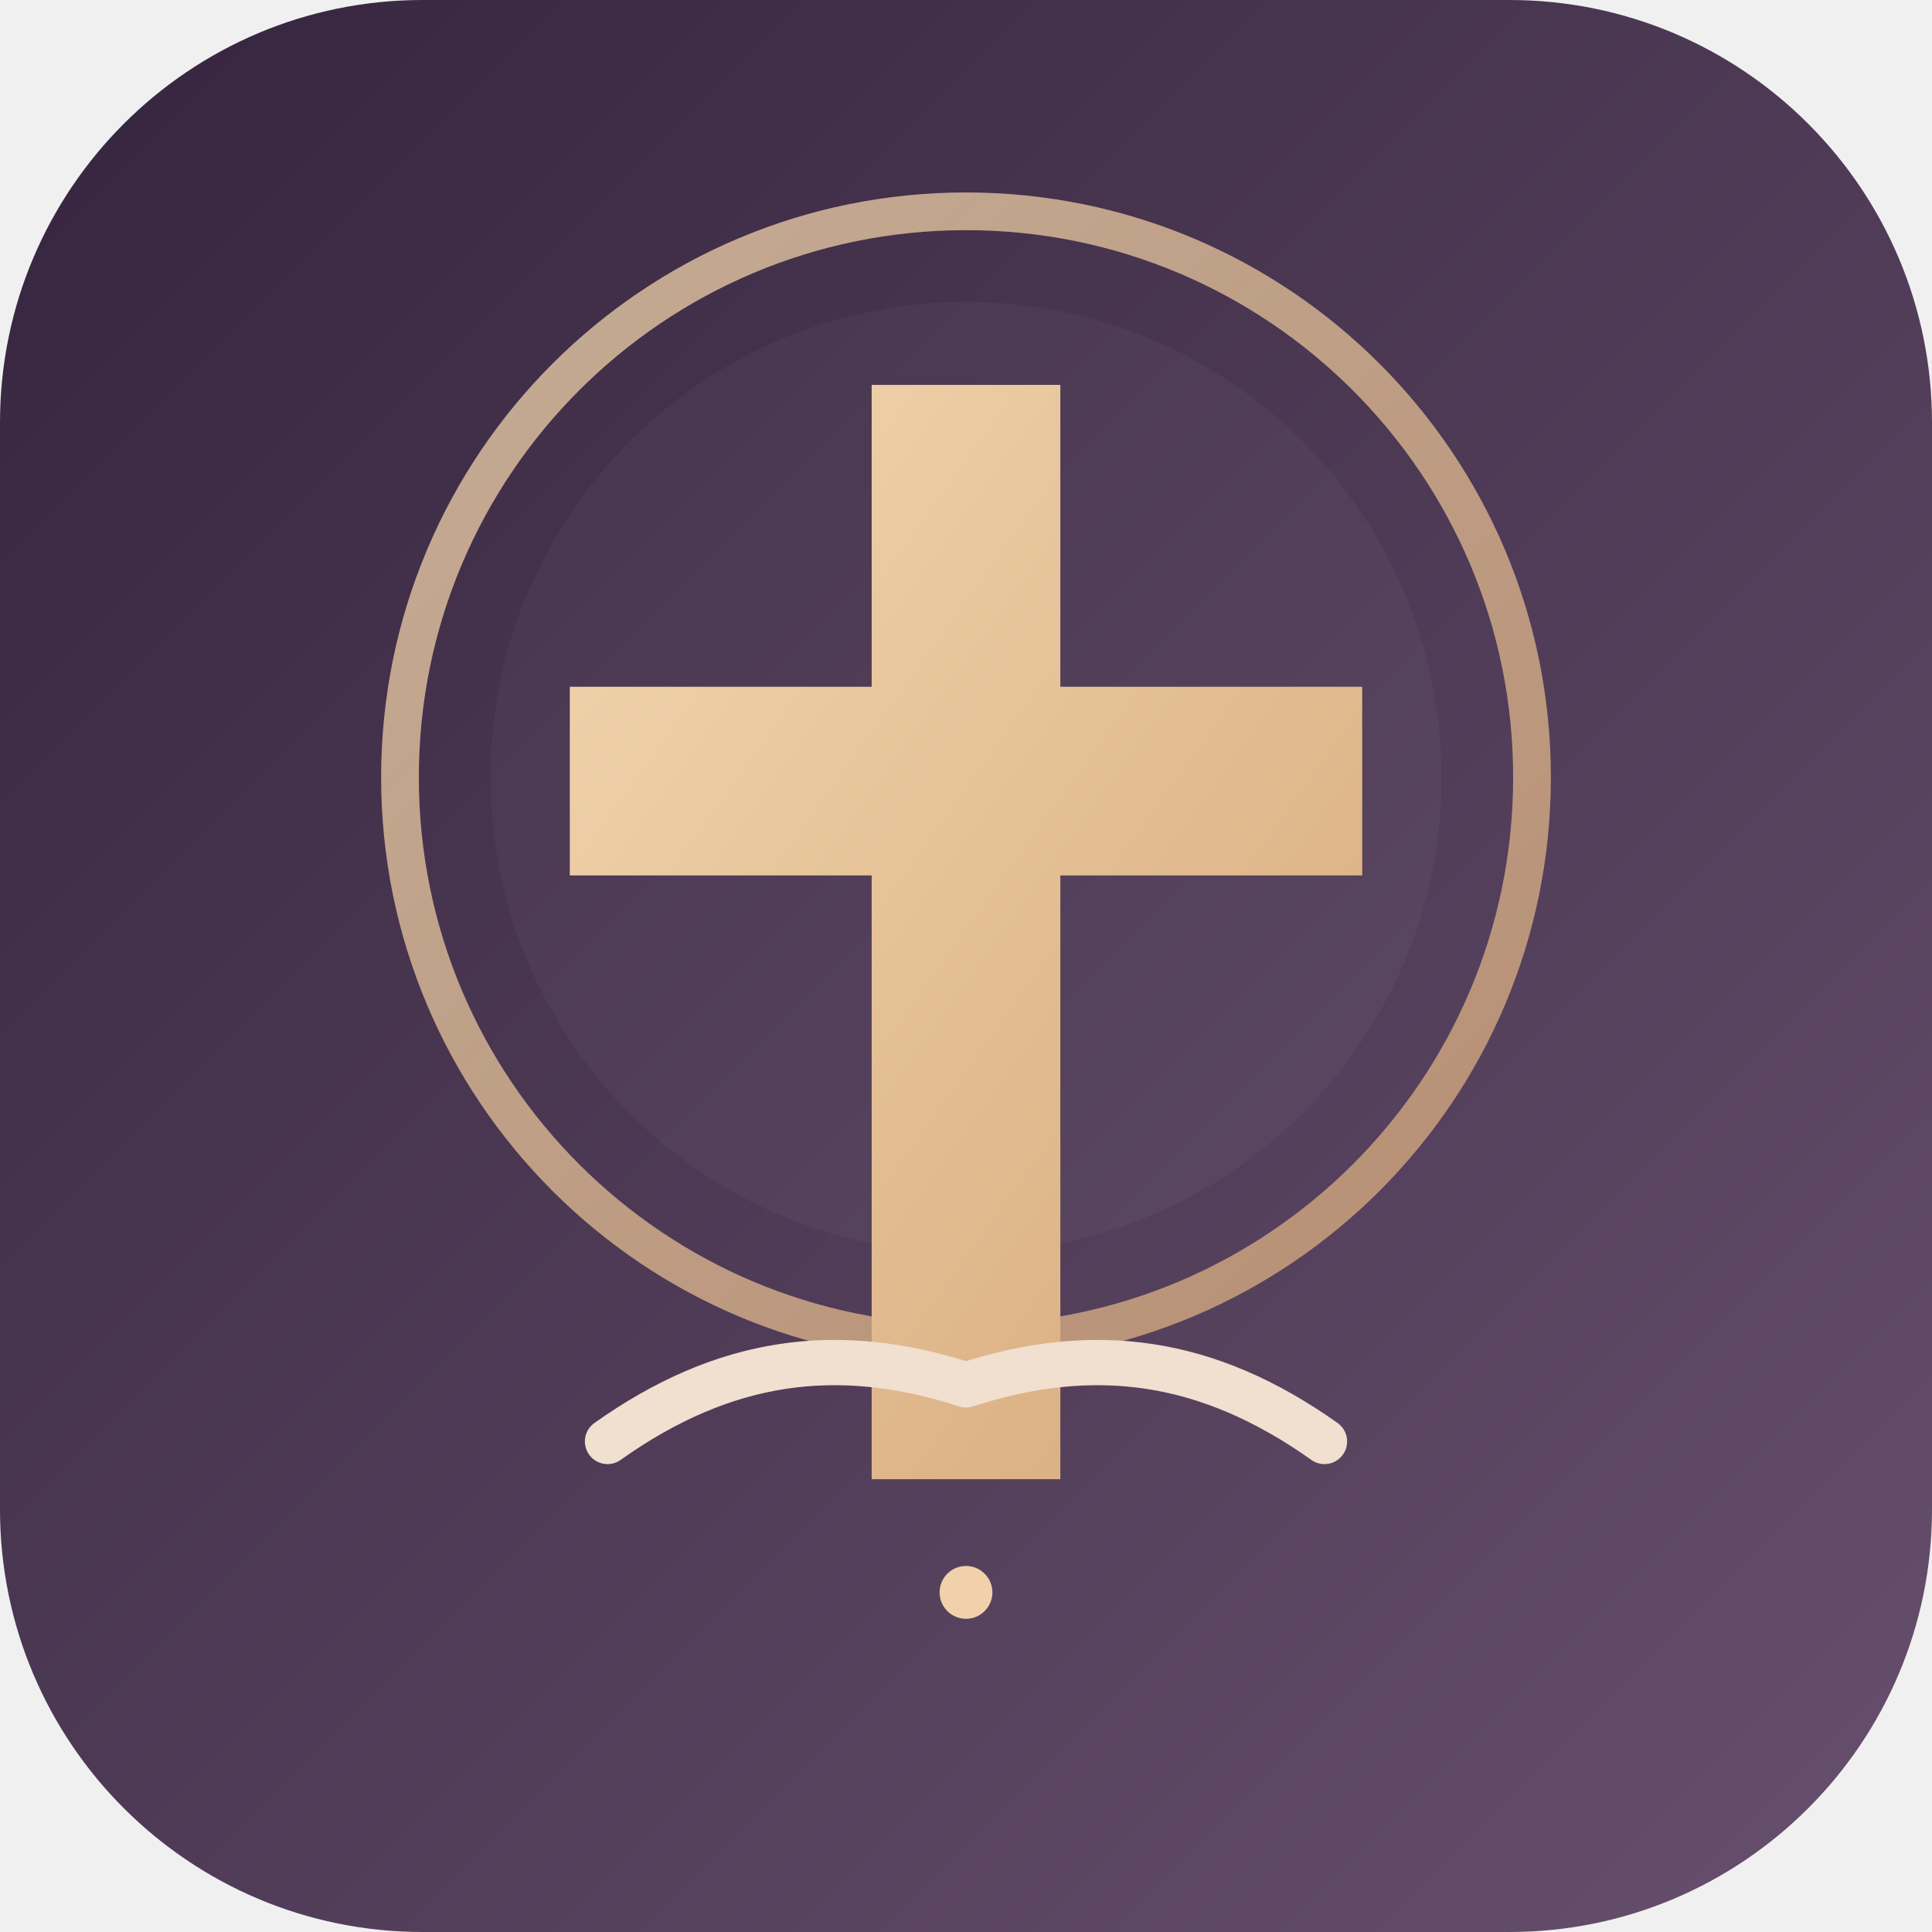
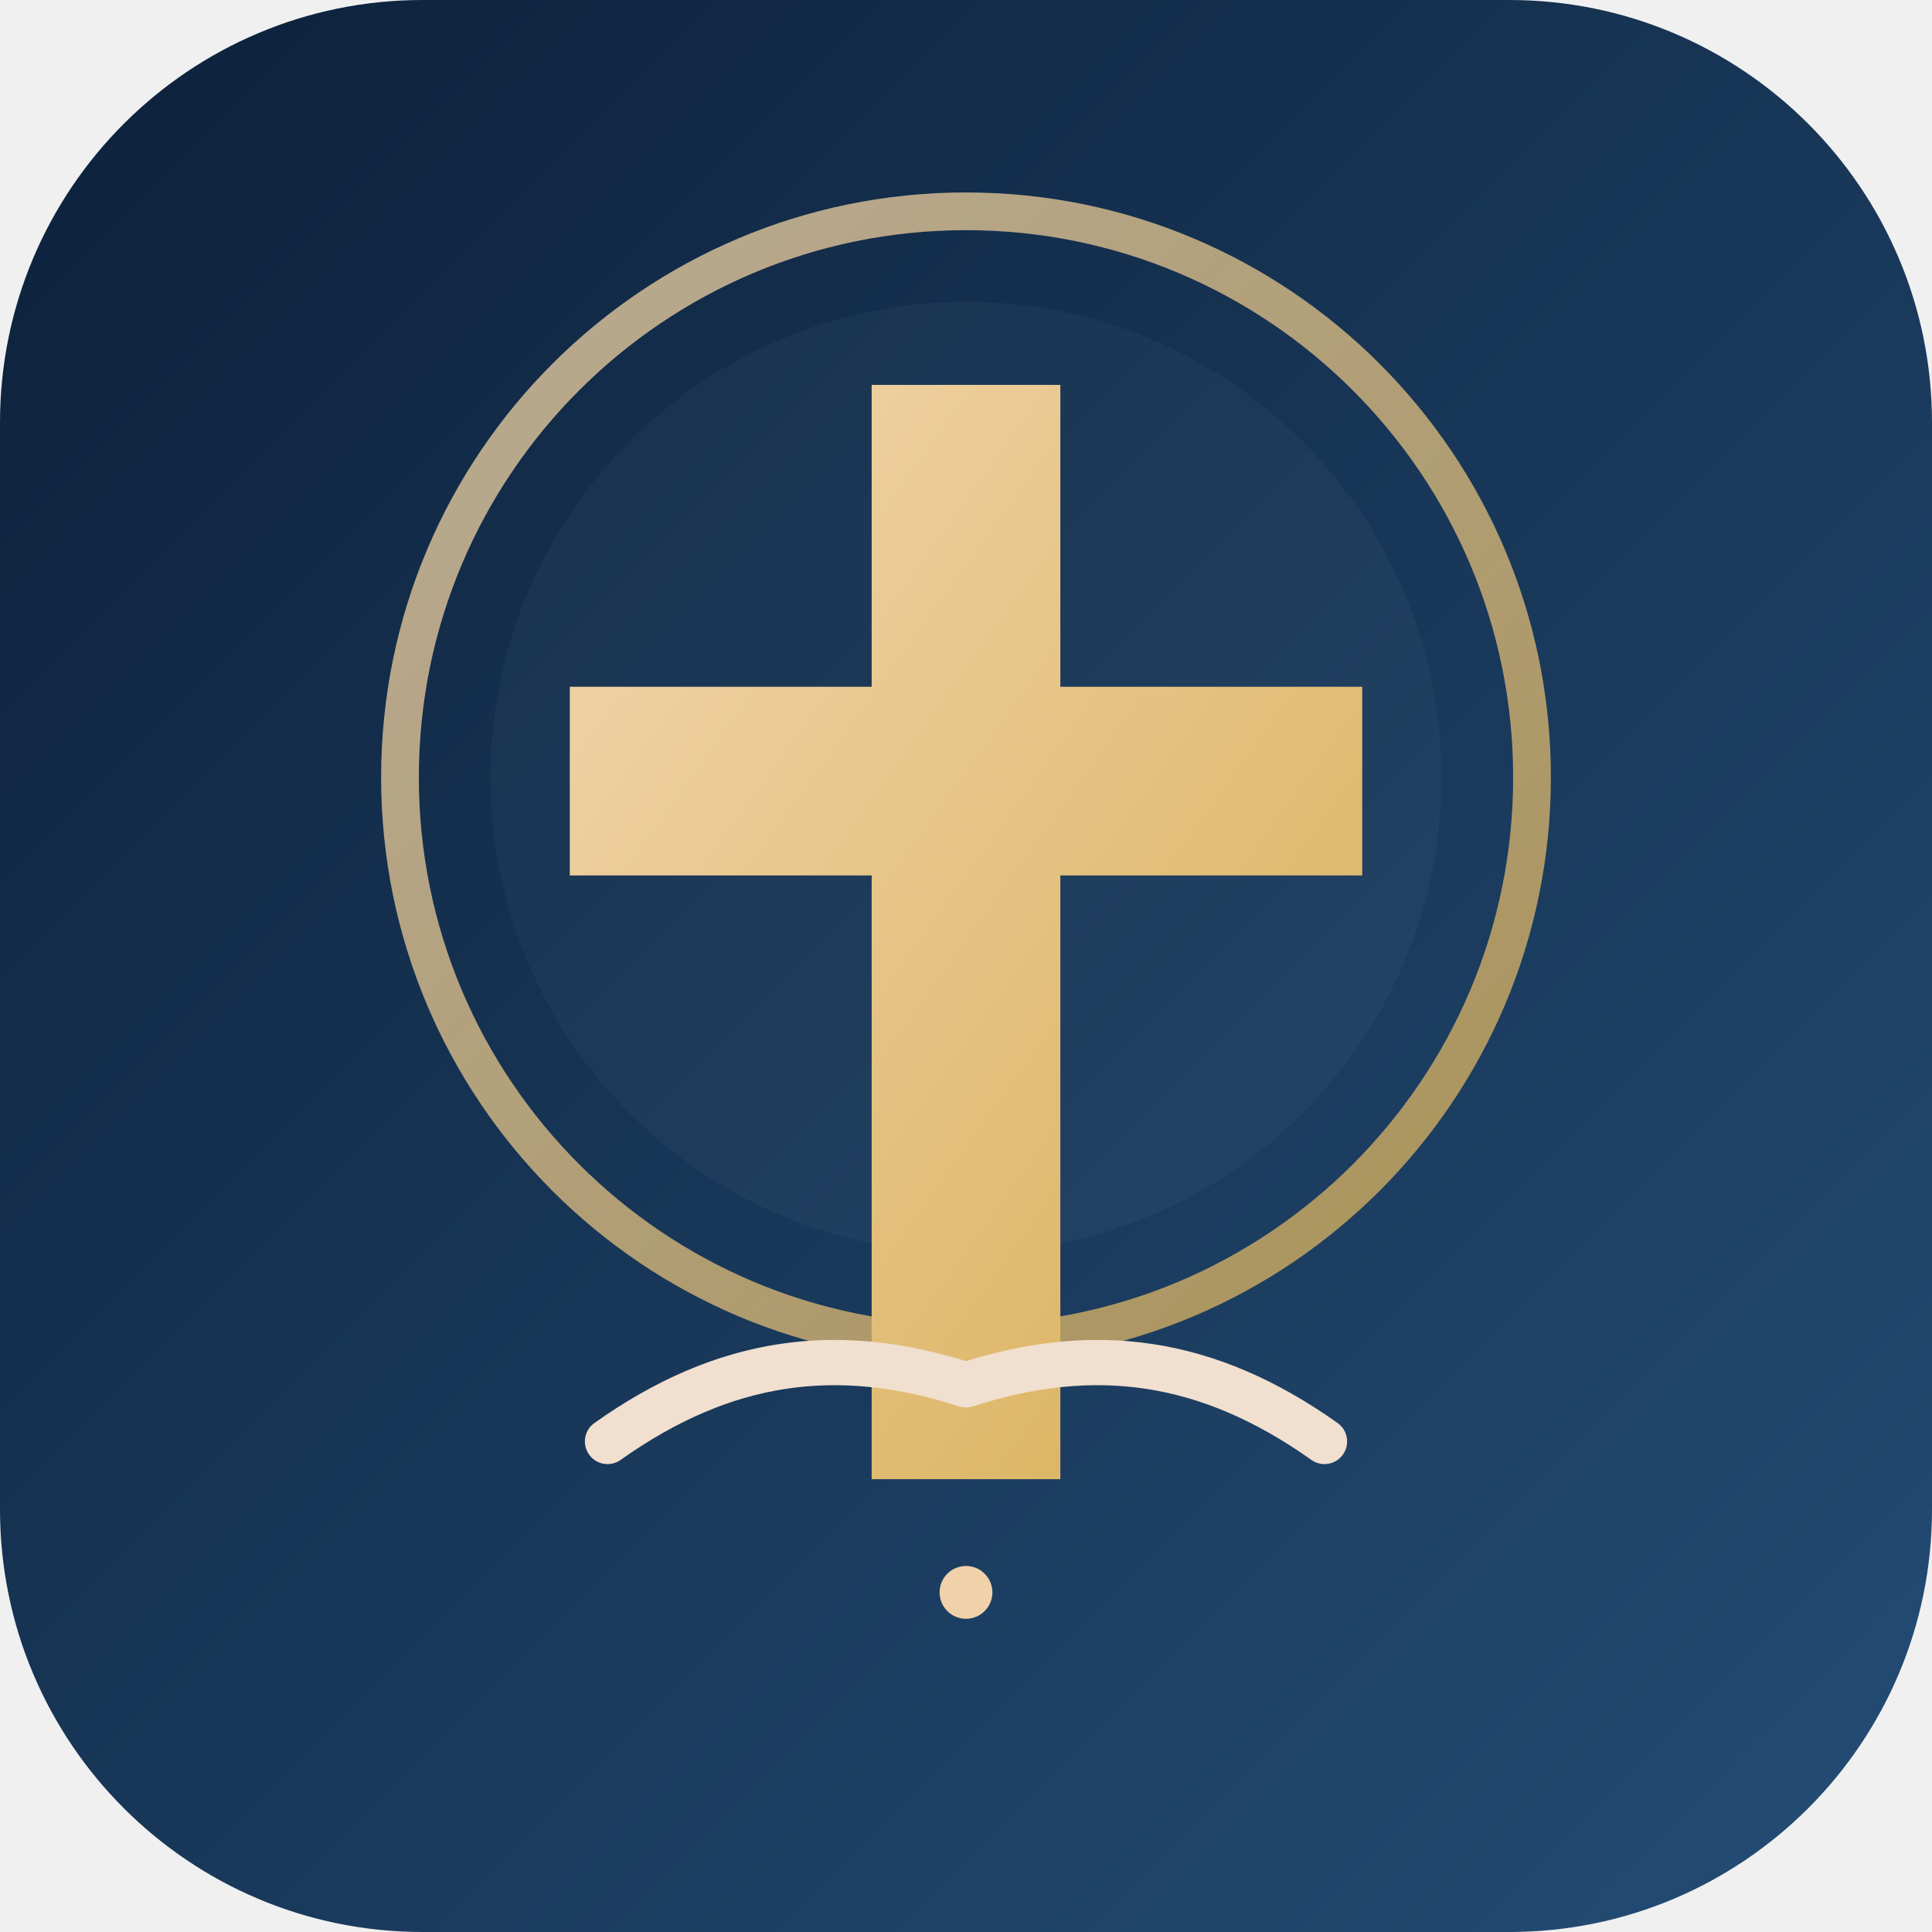
<svg xmlns="http://www.w3.org/2000/svg" viewBox="0 0 512 512">
  <defs>
    <linearGradient id="bg" x1="0" y1="0" x2="1" y2="1">
-       <stop stop-color="#35243d" />
-       <stop offset="1" stop-color="#67506e" />
+       <stop stop-color="#0c2039" />
+       <stop offset="1" stop-color="#244d76" />
    </linearGradient>
    <linearGradient id="gold" x1="0" y1="0" x2="1" y2="1">
      <stop stop-color="#f2d7b0" />
-       <stop offset="1" stop-color="#d6a87a" />
+       <stop offset="1" stop-color="#d8ae55" />
    </linearGradient>
  </defs>
  <rect width="512" height="512" rx="112" fill="url(#bg)" />
  <circle cx="256" cy="206" r="150" fill="none" stroke="url(#gold)" stroke-width="10" opacity=".75" />
  <circle cx="256" cy="206" r="126" fill="#fff" opacity=".035" />
  <path d="M231 102h50v80h80v50h-80v160h-50V232h-80v-50h80z" fill="url(#gold)" />
  <path d="M161 382c31-22 61-26 95-15m95 15c-31-22-61-26-95-15" fill="none" stroke="#f1dfcf" stroke-width="12" stroke-linecap="round" />
  <circle cx="256" cy="422" r="7" fill="#f0d1aa" />
</svg>
